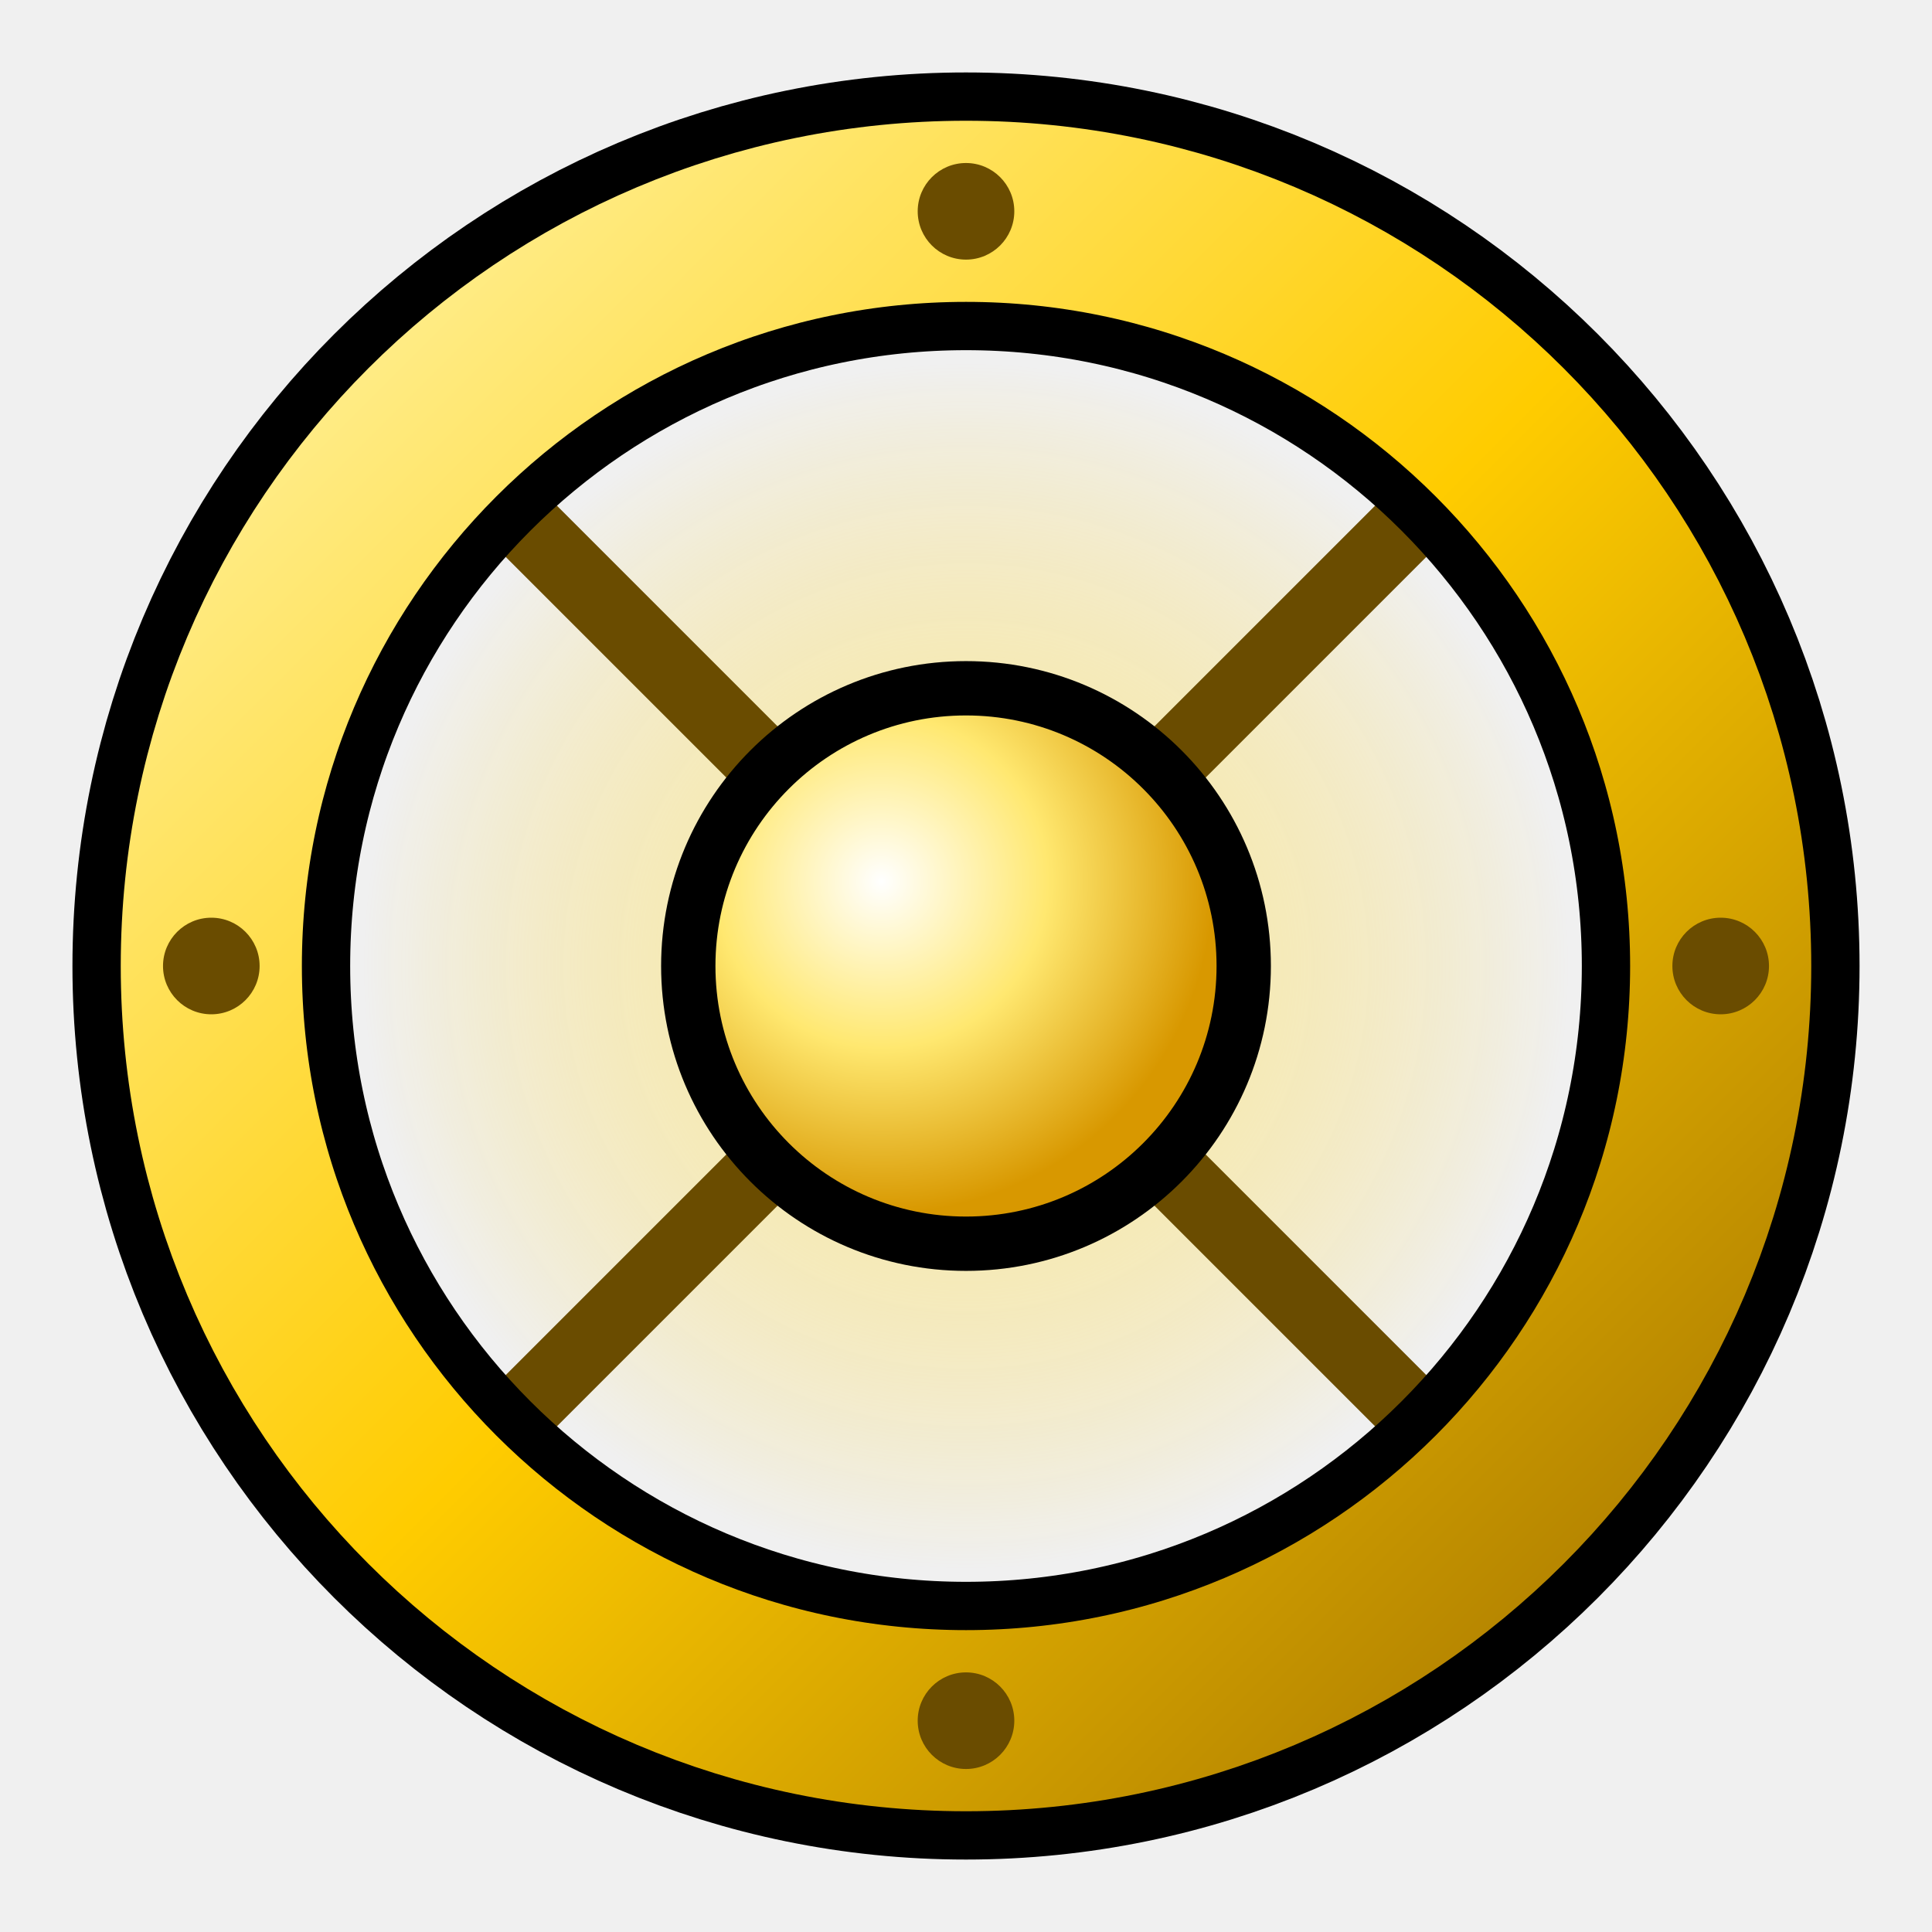
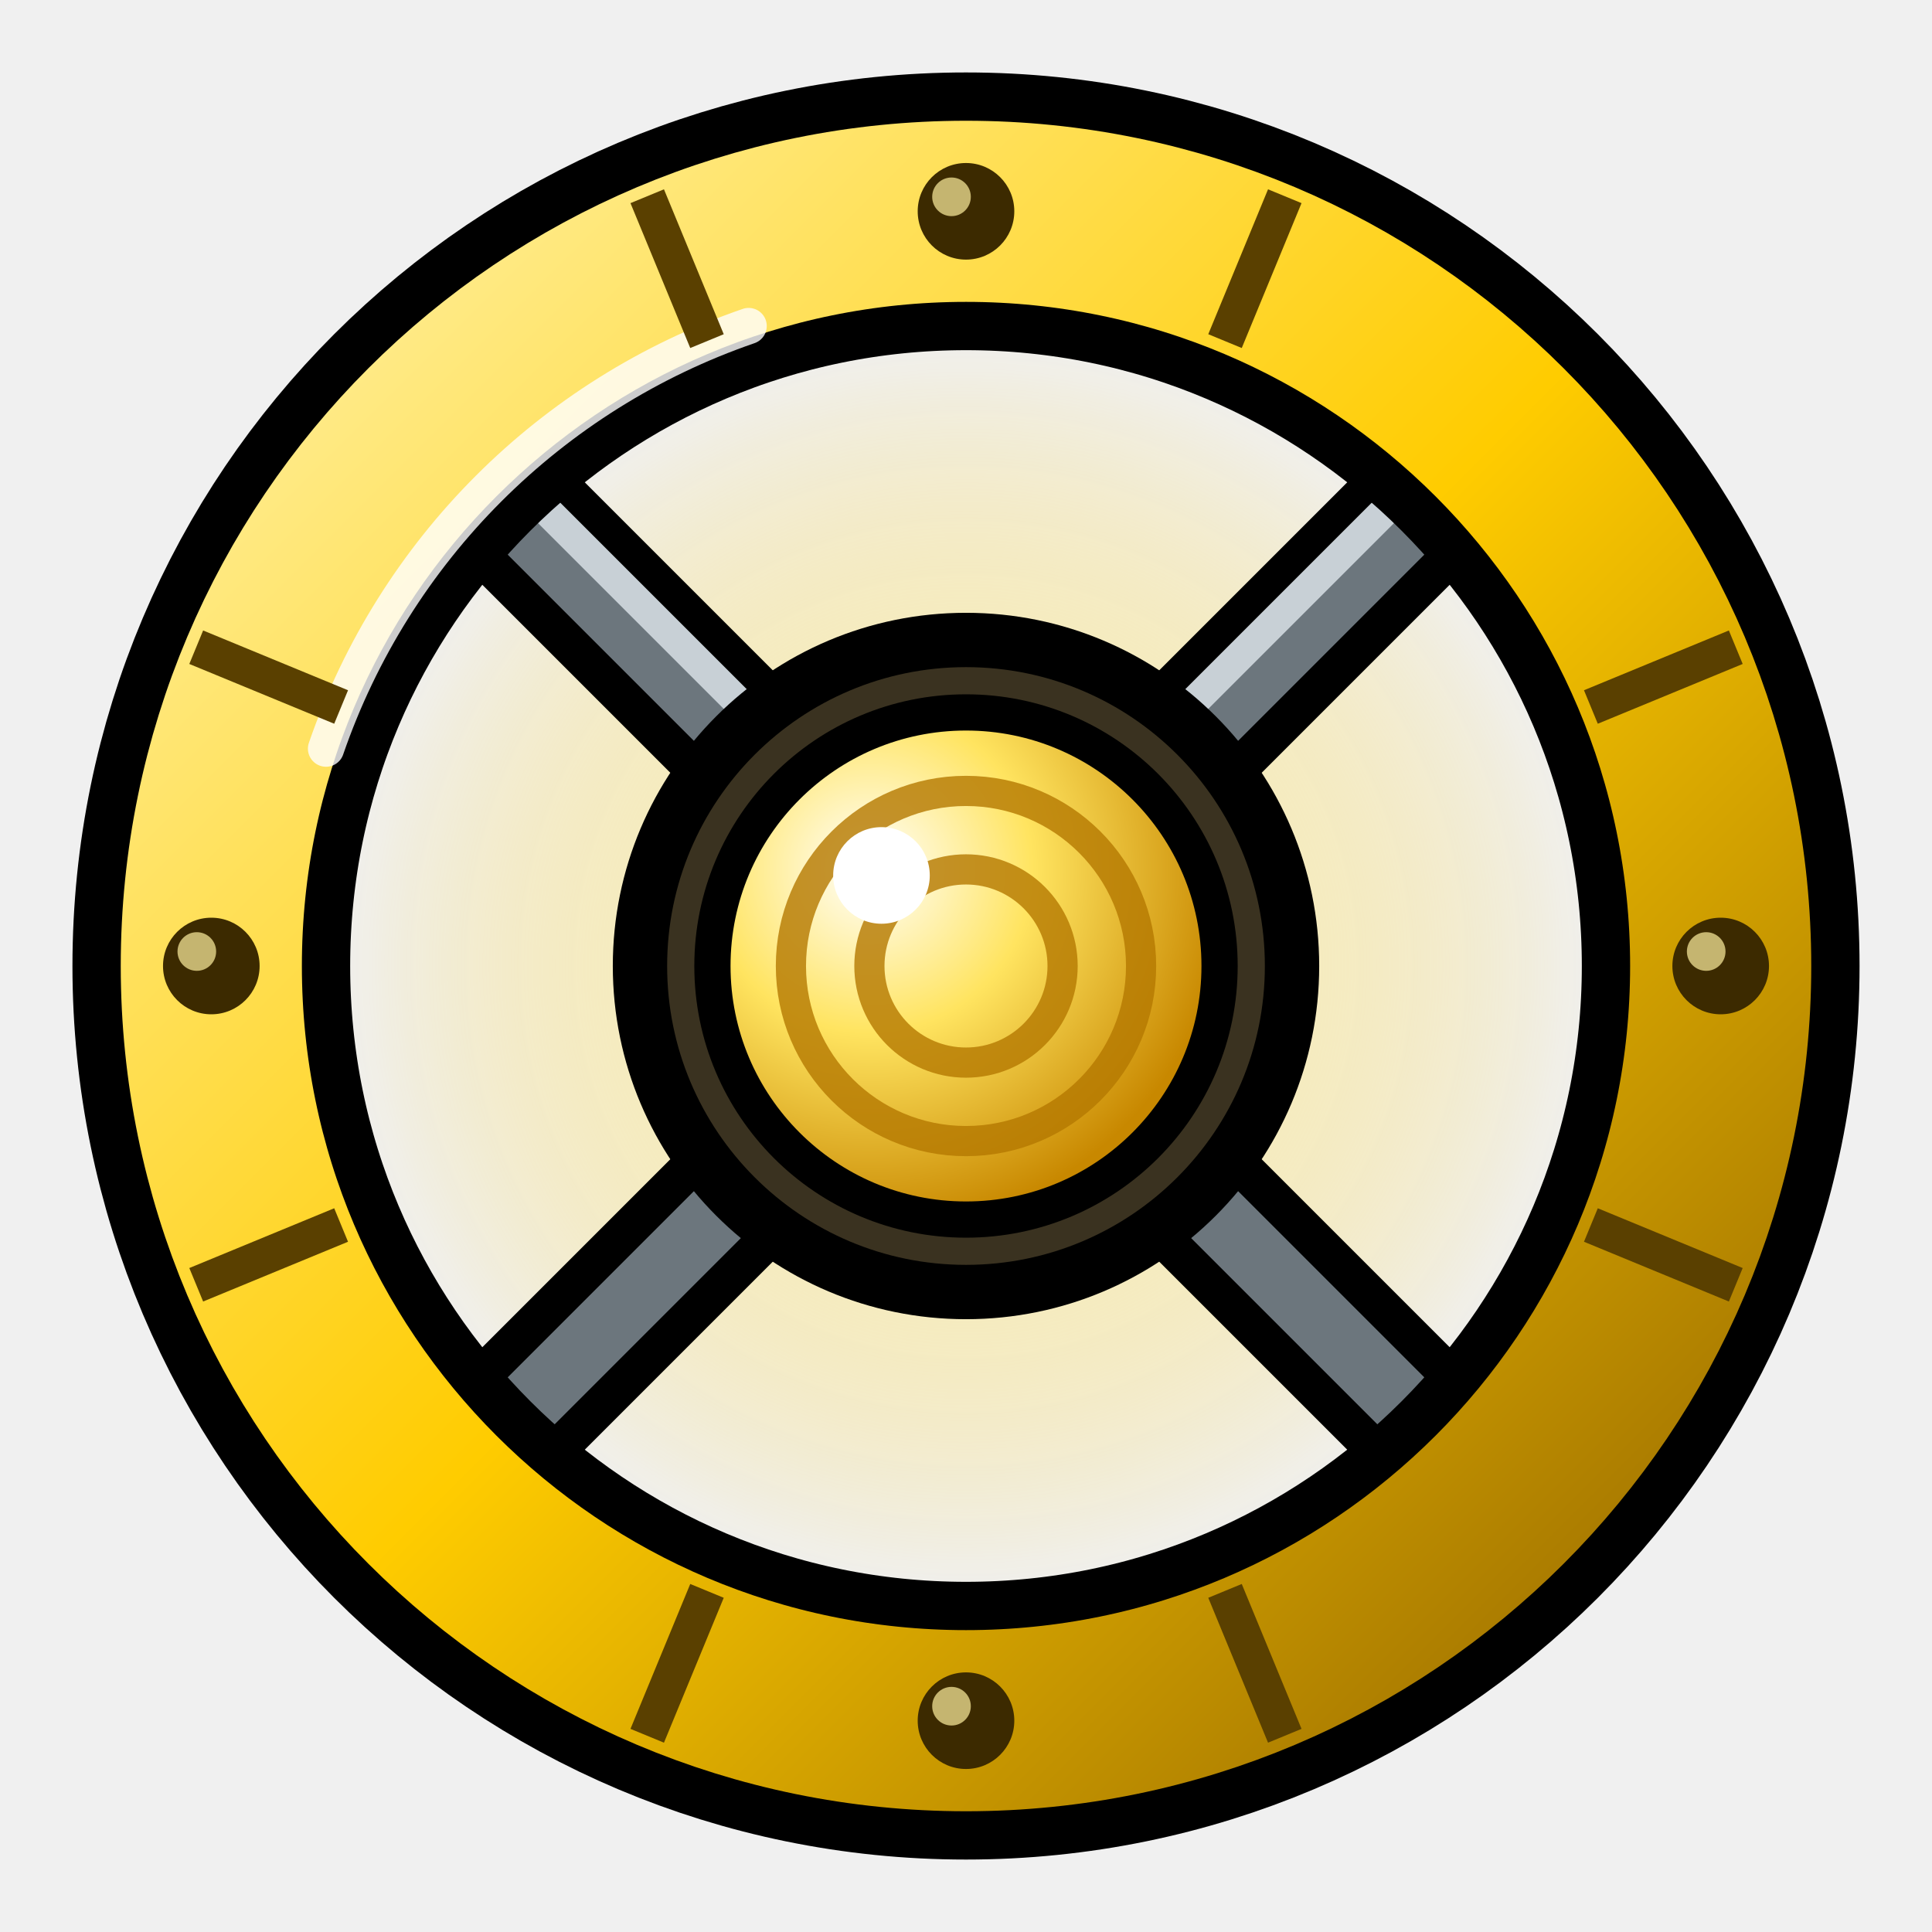
<svg xmlns="http://www.w3.org/2000/svg" viewBox="0 0 32 32">
  <defs>
    <linearGradient id="ring" x1="4" y1="4" x2="28" y2="28" gradientUnits="userSpaceOnUse">
-       <stop offset="0" stop-color="#fff2a0" />
+       <stop offset="0" stop-color="#fff0a0" />
      <stop offset="0.5" stop-color="#ffcc00" />
-       <stop offset="1" stop-color="#a87800" />
+       <stop offset="1" stop-color="#9a6c00" />
    </linearGradient>
-     <radialGradient id="lamp" cx="14.6" cy="14.6" r="5.5" gradientUnits="userSpaceOnUse">
+     <radialGradient id="lamp" cx="14.4" cy="14.4" r="6" gradientUnits="userSpaceOnUse">
      <stop offset="0" stop-color="#ffffff" />
-       <stop offset="0.5" stop-color="#ffe870" />
-       <stop offset="1" stop-color="#d89800" />
+       <stop offset="0.45" stop-color="#ffe460" />
+       <stop offset="1" stop-color="#c88800" />
    </radialGradient>
-     <radialGradient id="glow" cx="16" cy="16" r="10" gradientUnits="userSpaceOnUse">
-       <stop offset="0" stop-color="#fff2a0" stop-opacity="0.7" />
+     <radialGradient id="glow" cx="16" cy="16" r="10.5" gradientUnits="userSpaceOnUse">
+       <stop offset="0.3" stop-color="#fff0a0" stop-opacity="0.55" />
      <stop offset="1" stop-color="#ffcc00" stop-opacity="0" />
    </radialGradient>
  </defs>
-   <circle cx="16" cy="16" r="10" fill="url(#glow)" />
-   <g stroke="#6a4c00" stroke-width="1.2">
-     <line x1="16" y1="16" x2="8.2" y2="8.2" />
-     <line x1="16" y1="16" x2="23.8" y2="8.2" />
-     <line x1="16" y1="16" x2="8.2" y2="23.8" />
-     <line x1="16" y1="16" x2="23.8" y2="23.8" />
+   <circle cx="16" cy="16" r="10.5" fill="url(#glow)" />
+   <g stroke="#000000" stroke-width="2.4">
+     <path d="M8 8 L24 24 M24 8 L8 24" />
  </g>
+   <g stroke="#6c767d" stroke-width="1.1">
+     <path d="M8 8 L24 24 M24 8 L8 24" />
+   </g>
+   <path d="M8.2 7.6 L13 12.4 M23.4 8 L19.4 12" stroke="#c8d0d6" stroke-width="0.5" />
  <circle cx="16" cy="16" r="12.5" fill="none" stroke="#000000" stroke-width="4.6" />
  <circle cx="16" cy="16" r="12.5" fill="none" stroke="url(#ring)" stroke-width="3" />
-   <g fill="#6a4c00">
-     <circle cx="16" cy="3.5" r="0.8" />
-     <circle cx="28.5" cy="16" r="0.8" />
-     <circle cx="16" cy="28.5" r="0.8" />
-     <circle cx="3.5" cy="16" r="0.8" />
+   <path d="M5.4 12.4 A11.3 11.3 0 0 1 12.4 5.4" fill="none" stroke="#ffffff" stroke-width="0.6" stroke-linecap="round" opacity="0.8" />
+   <g stroke="#5a4000" stroke-width="0.6">
+     <line x1="20.29" y1="5.65" x2="21.28" y2="3.25" />
+     <line x1="26.35" y1="11.71" x2="28.75" y2="10.72" />
+     <line x1="26.35" y1="20.29" x2="28.75" y2="21.28" />
+     <line x1="20.29" y1="26.35" x2="21.28" y2="28.75" />
+     <line x1="11.71" y1="26.35" x2="10.72" y2="28.75" />
+     <line x1="5.65" y1="20.29" x2="3.25" y2="21.28" />
+     <line x1="5.65" y1="11.71" x2="3.25" y2="10.72" />
+     <line x1="11.71" y1="5.65" x2="10.72" y2="3.25" />
  </g>
-   <circle cx="16" cy="16" r="4.6" fill="url(#lamp)" stroke="#000000" stroke-width="0.9" />
+   <circle cx="16" cy="3.5" r="0.8" fill="#3c2a00" />
+   <circle cx="15.76" cy="3.26" r="0.32" fill="#fff0a0" opacity="0.7" />
+   <circle cx="28.5" cy="16" r="0.8" fill="#3c2a00" />
+   <circle cx="28.26" cy="15.76" r="0.32" fill="#fff0a0" opacity="0.7" />
+   <circle cx="16" cy="28.5" r="0.8" fill="#3c2a00" />
+   <circle cx="15.76" cy="28.26" r="0.32" fill="#fff0a0" opacity="0.7" />
+   <circle cx="3.5" cy="16" r="0.8" fill="#3c2a00" />
+   <circle cx="3.26" cy="15.76" r="0.32" fill="#fff0a0" opacity="0.7" />
+   <circle cx="16" cy="16" r="5.4" fill="#3a3220" stroke="#000000" stroke-width="0.9" />
+   <circle cx="16" cy="16" r="4.2" fill="url(#lamp)" stroke="#000000" stroke-width="0.6" />
+   <circle cx="16" cy="16" r="2.9" fill="none" stroke="#b47800" stroke-width="0.5" opacity="0.8" />
+   <circle cx="16" cy="16" r="1.6" fill="none" stroke="#b47800" stroke-width="0.5" opacity="0.8" />
+   <circle cx="14.6" cy="14.5" r="0.8" fill="#ffffff" />
</svg>
